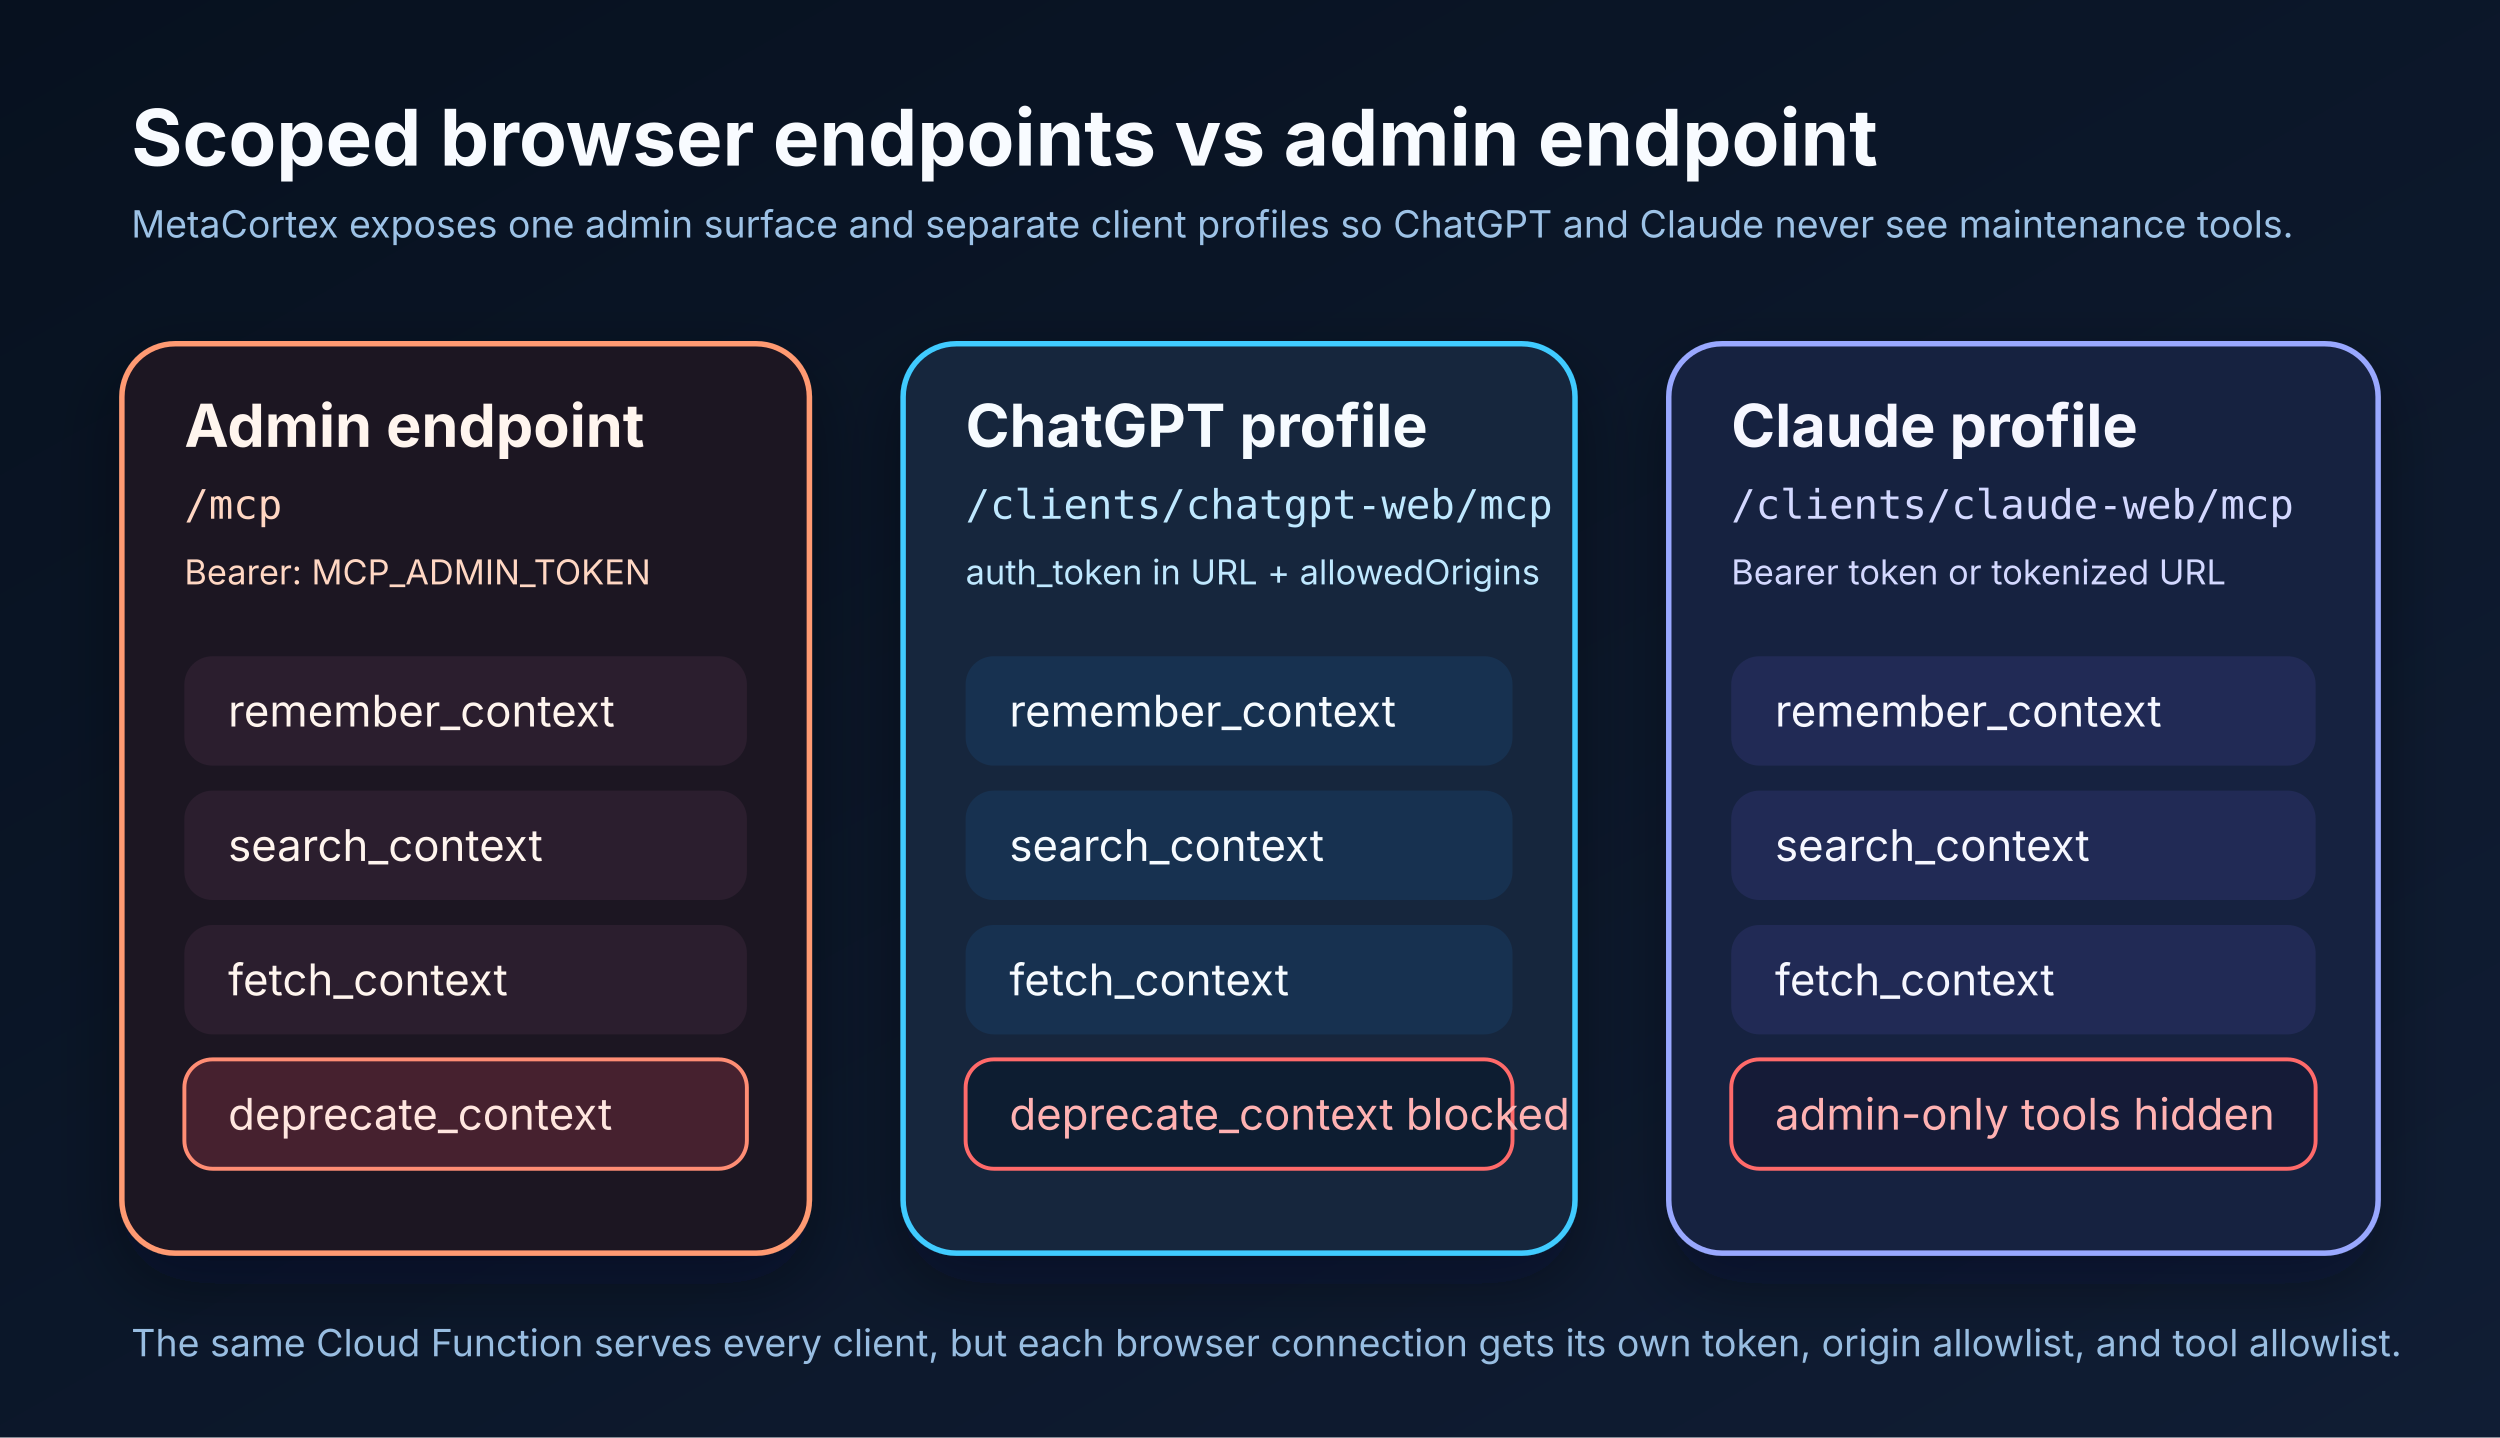
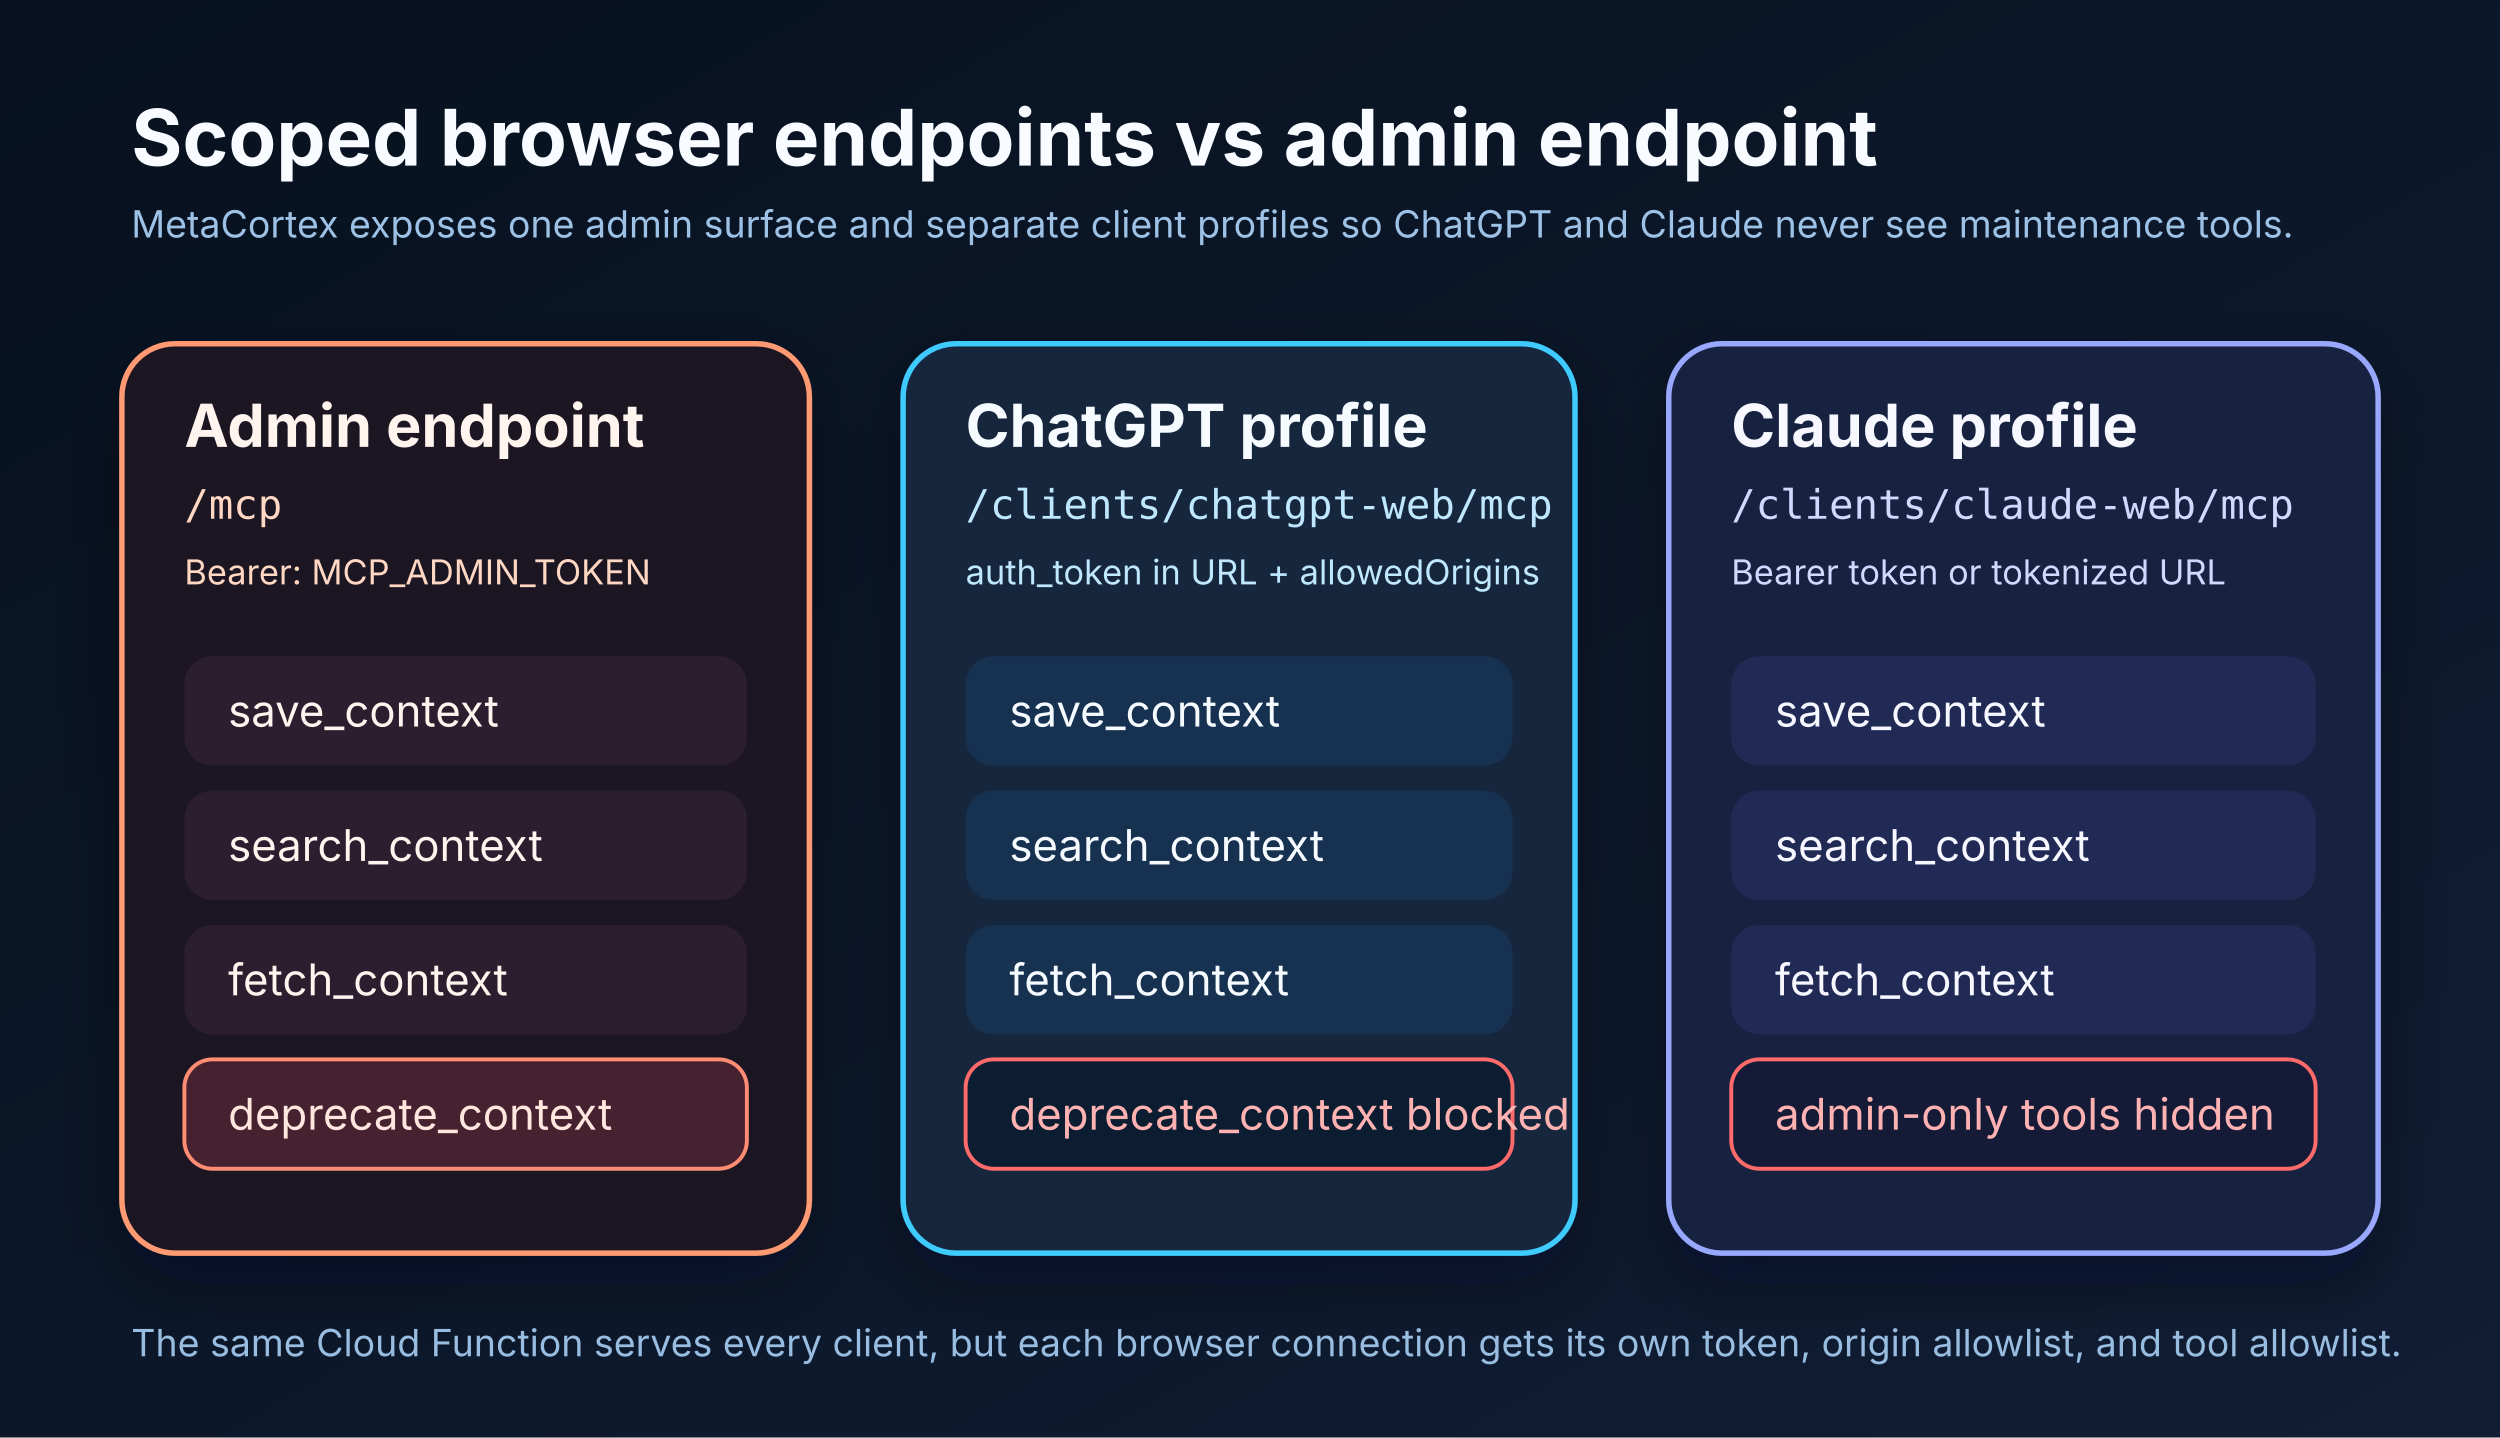
<svg xmlns="http://www.w3.org/2000/svg" width="1600" height="920" viewBox="0 0 1600 920" role="img" aria-labelledby="title desc">
  <defs>
    <linearGradient id="bg" x1="0%" y1="0%" x2="100%" y2="100%">
      <stop offset="0%" stop-color="#07111f" />
      <stop offset="100%" stop-color="#101d34" />
    </linearGradient>
    <filter id="shadow" x="-20%" y="-20%" width="140%" height="140%">
      <feDropShadow dx="0" dy="18" stdDeviation="22" flood-color="#020813" flood-opacity="0.38" />
    </filter>
  </defs>
  <rect width="1600" height="920" fill="url(#bg)" />
  <text x="84" y="106" fill="#f8fbff" font-size="50" font-family="Inter, Arial, sans-serif" font-weight="700">Scoped browser endpoints vs admin endpoint</text>
  <text x="84" y="152" fill="#9dc2e6" font-size="24" font-family="Inter, Arial, sans-serif">MetaCortex exposes one admin surface and separate client profiles so ChatGPT and Claude never see maintenance tools.</text>
  <rect x="78" y="220" width="440" height="582" rx="34" fill="#1d1320" stroke="#ff9a72" stroke-width="3.5" filter="url(#shadow)" />
  <text x="118" y="286" fill="#fff5ee" font-size="38" font-family="Inter, Arial, sans-serif" font-weight="700">Admin endpoint</text>
  <text x="118" y="332" fill="#ffd7c3" font-size="26" font-family="Menlo, Monaco, Consolas, monospace">/mcp</text>
  <text x="118" y="374" fill="#ffd7c3" font-size="22" font-family="Inter, Arial, sans-serif">Bearer: MCP_ADMIN_TOKEN</text>
  <rect x="118" y="420" width="360" height="70" rx="18" fill="#2b1e2e" />
-   <text x="146" y="465" fill="#fff5ee" font-size="28" font-family="Inter, Arial, sans-serif">remember_context</text>
+   <text x="146" y="465" fill="#fff5ee" font-size="28" font-family="Inter, Arial, sans-serif">save_context</text>
  <rect x="118" y="506" width="360" height="70" rx="18" fill="#2b1e2e" />
  <text x="146" y="551" fill="#fff5ee" font-size="28" font-family="Inter, Arial, sans-serif">search_context</text>
  <rect x="118" y="592" width="360" height="70" rx="18" fill="#2b1e2e" />
  <text x="146" y="637" fill="#fff5ee" font-size="28" font-family="Inter, Arial, sans-serif">fetch_context</text>
  <rect x="118" y="678" width="360" height="70" rx="18" fill="#46212f" stroke="#ff8d74" stroke-width="2.5" />
  <text x="146" y="723" fill="#ffe6df" font-size="28" font-family="Inter, Arial, sans-serif">deprecate_context</text>
  <rect x="578" y="220" width="430" height="582" rx="34" fill="#12263e" stroke="#41cbff" stroke-width="3.5" filter="url(#shadow)" />
  <text x="618" y="286" fill="#f6fbff" font-size="38" font-family="Inter, Arial, sans-serif" font-weight="700">ChatGPT profile</text>
  <text x="618" y="332" fill="#bfe8ff" font-size="26" font-family="Menlo, Monaco, Consolas, monospace">/clients/chatgpt-web/mcp</text>
  <text x="618" y="374" fill="#bfe8ff" font-size="22" font-family="Inter, Arial, sans-serif">auth_token in URL + allowedOrigins</text>
  <rect x="618" y="420" width="350" height="70" rx="18" fill="#173150" />
-   <text x="646" y="465" fill="#f6fbff" font-size="28" font-family="Inter, Arial, sans-serif">remember_context</text>
+   <text x="646" y="465" fill="#f6fbff" font-size="28" font-family="Inter, Arial, sans-serif">save_context</text>
  <rect x="618" y="506" width="350" height="70" rx="18" fill="#173150" />
  <text x="646" y="551" fill="#f6fbff" font-size="28" font-family="Inter, Arial, sans-serif">search_context</text>
  <rect x="618" y="592" width="350" height="70" rx="18" fill="#173150" />
  <text x="646" y="637" fill="#f6fbff" font-size="28" font-family="Inter, Arial, sans-serif">fetch_context</text>
  <rect x="618" y="678" width="350" height="70" rx="18" fill="#0d1d31" stroke="#ff6a6a" stroke-width="2.5" />
  <text x="646" y="723" fill="#ffb2b2" font-size="28" font-family="Inter, Arial, sans-serif">deprecate_context blocked</text>
  <rect x="1068" y="220" width="454" height="582" rx="34" fill="#17203f" stroke="#99a8ff" stroke-width="3.5" filter="url(#shadow)" />
  <text x="1108" y="286" fill="#f6f7ff" font-size="38" font-family="Inter, Arial, sans-serif" font-weight="700">Claude profile</text>
  <text x="1108" y="332" fill="#d3d8ff" font-size="26" font-family="Menlo, Monaco, Consolas, monospace">/clients/claude-web/mcp</text>
  <text x="1108" y="374" fill="#d3d8ff" font-size="22" font-family="Inter, Arial, sans-serif">Bearer token or tokenized URL</text>
  <rect x="1108" y="420" width="374" height="70" rx="18" fill="#212a55" />
-   <text x="1136" y="465" fill="#f6f7ff" font-size="28" font-family="Inter, Arial, sans-serif">remember_context</text>
+   <text x="1136" y="465" fill="#f6f7ff" font-size="28" font-family="Inter, Arial, sans-serif">save_context</text>
  <rect x="1108" y="506" width="374" height="70" rx="18" fill="#212a55" />
  <text x="1136" y="551" fill="#f6f7ff" font-size="28" font-family="Inter, Arial, sans-serif">search_context</text>
  <rect x="1108" y="592" width="374" height="70" rx="18" fill="#212a55" />
  <text x="1136" y="637" fill="#f6f7ff" font-size="28" font-family="Inter, Arial, sans-serif">fetch_context</text>
  <rect x="1108" y="678" width="374" height="70" rx="18" fill="#151b37" stroke="#ff6a6a" stroke-width="2.5" />
  <text x="1136" y="723" fill="#ffb2b2" font-size="28" font-family="Inter, Arial, sans-serif">admin-only tools hidden</text>
  <text x="84" y="868" fill="#98bde1" font-size="24" font-family="Inter, Arial, sans-serif">The same Cloud Function serves every client, but each browser connection gets its own token, origin allowlist, and tool allowlist.</text>
</svg>
